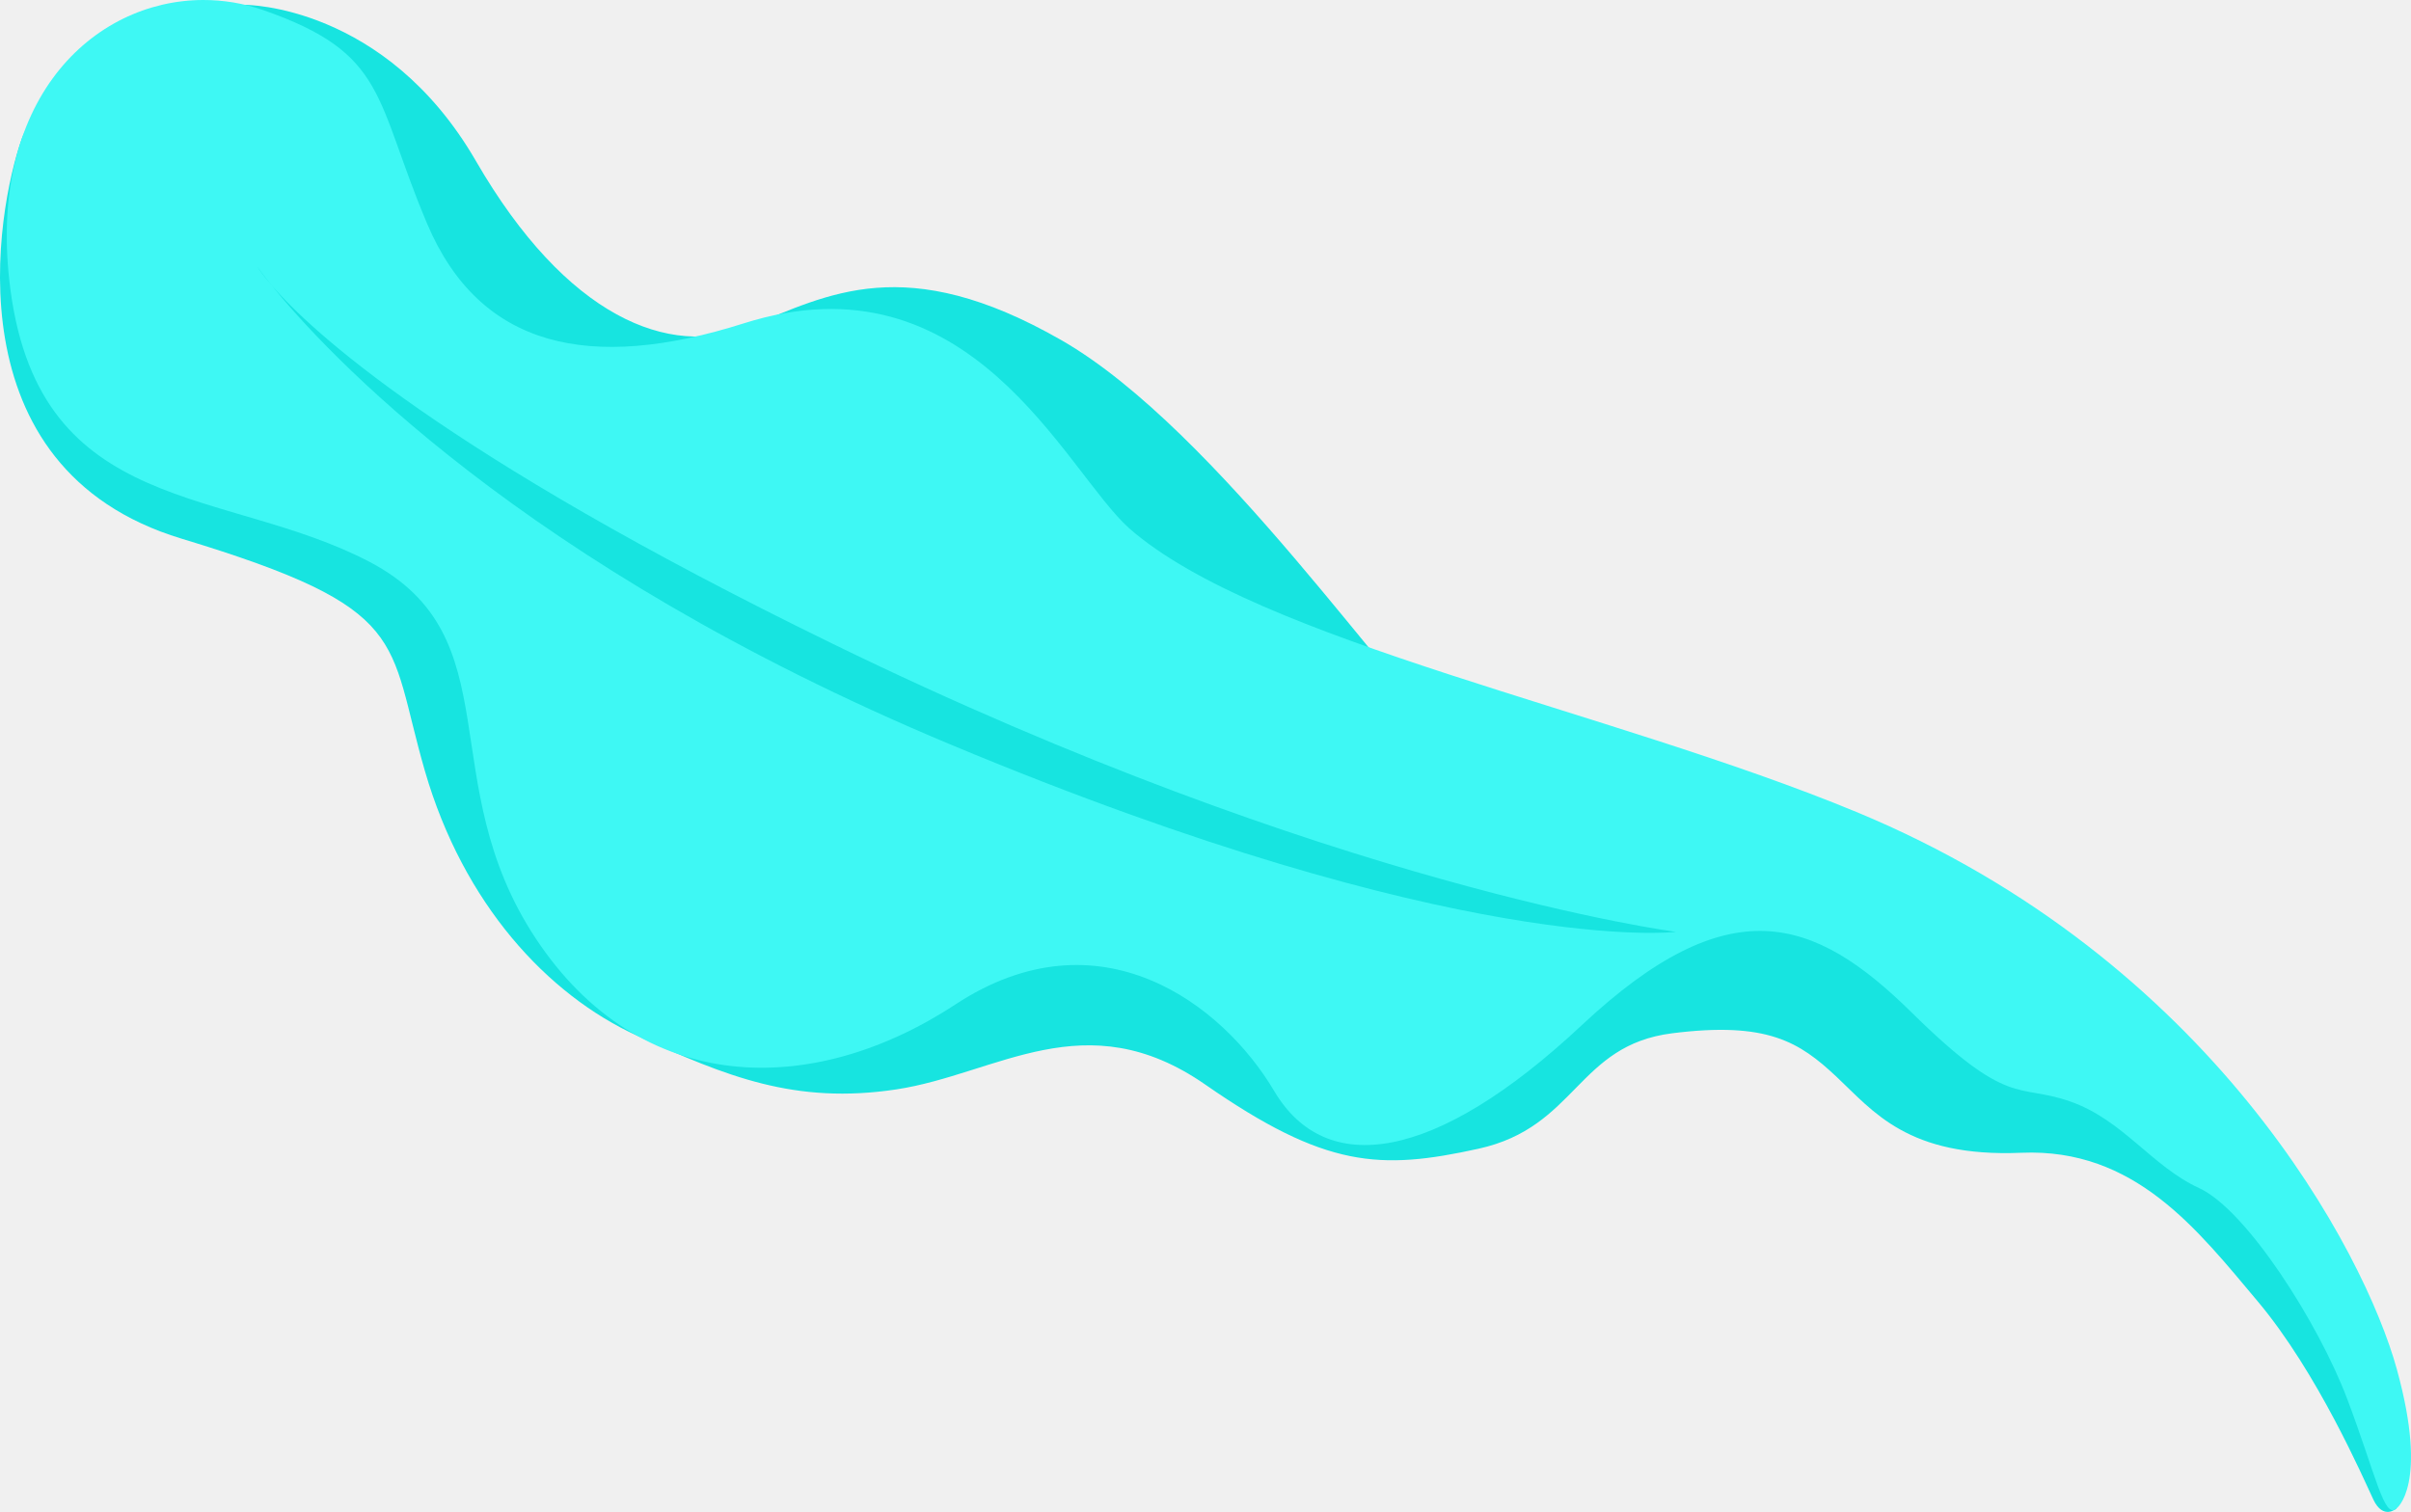
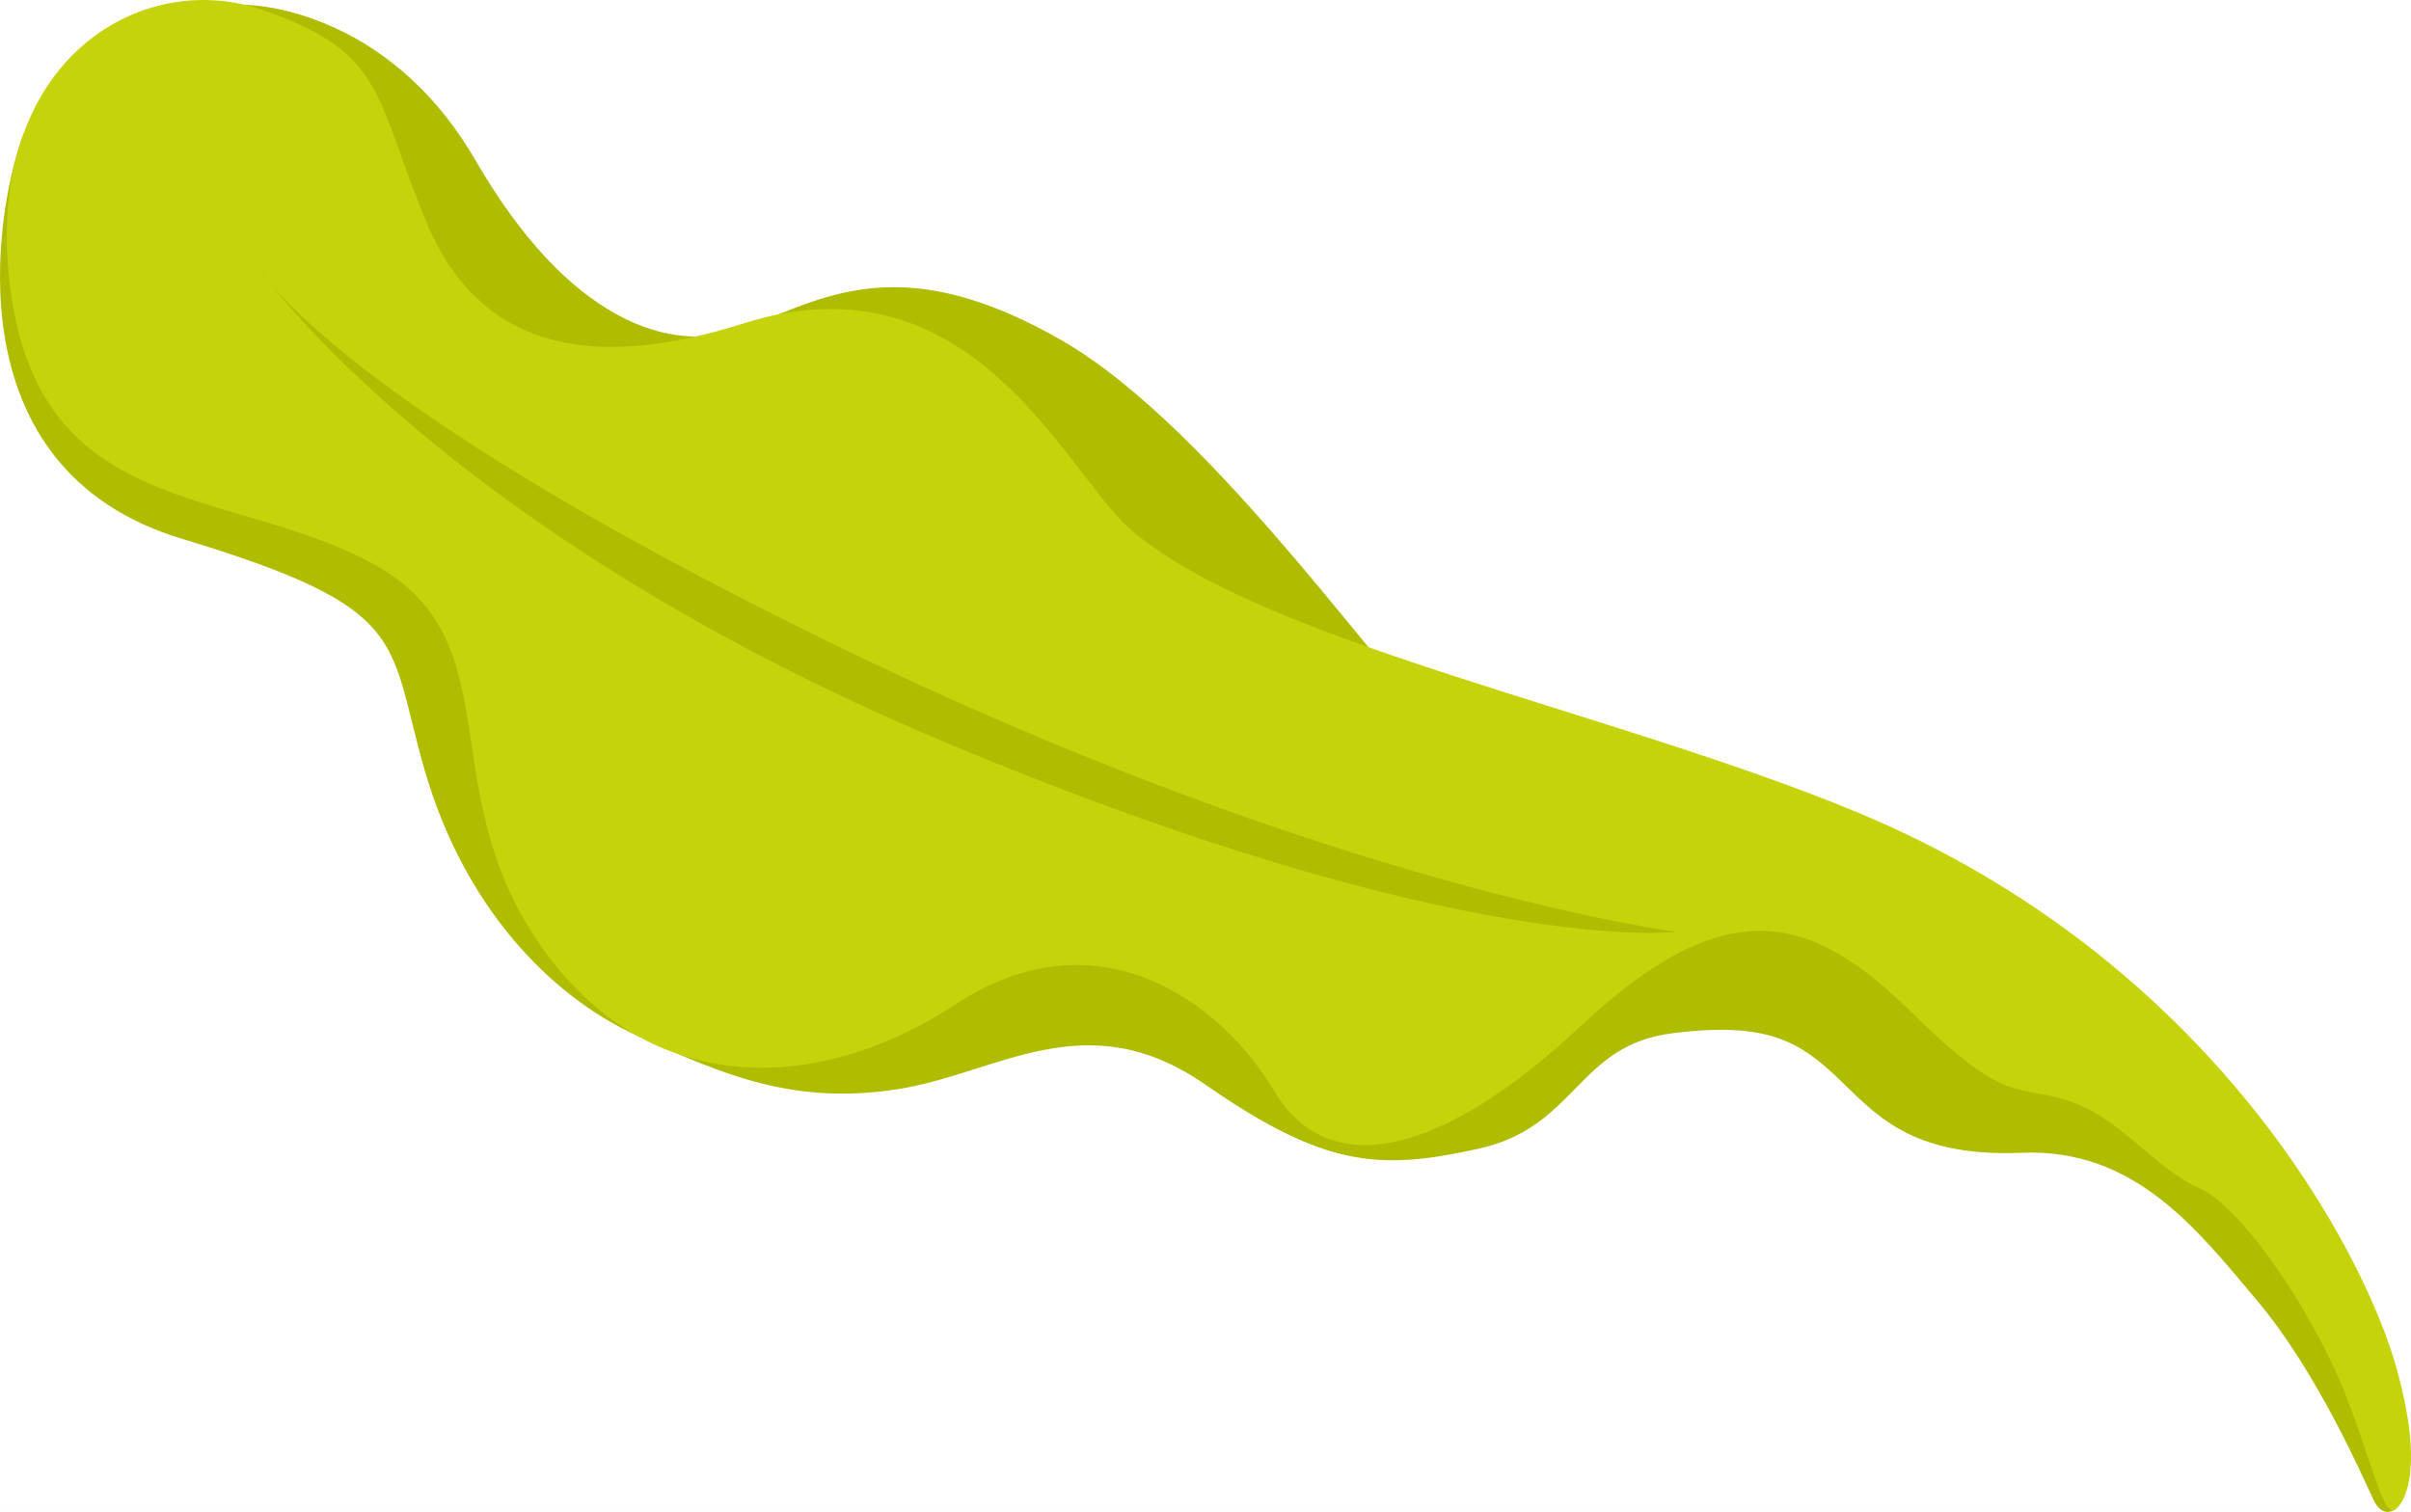
- <svg xmlns="http://www.w3.org/2000/svg" width="464" height="291">
-   <path d="M461.207 290.339s-2.549 2.316-4.456-1.722c-1.907-4.038-10.73-24.447-22.287-38.184-11.559-13.737-23.579-29.481-45.462-28.555-21.884.926-28.51-8.026-35.6-14.663-7.088-6.638-13.253-10.65-31.591-8.335-18.34 2.315-18.34 18.059-37.295 22.226-18.955 4.168-29.434 3.705-52.55-12.348-23.117-16.053-40.069-2.007-59.486.926-19.418 2.933-32.664-2.46-49.912-10.36-17.248-7.899-33.376-25.362-40.786-50.901-7.41-25.54-2.179-31.215-46.857-44.75C-9.753 90.14-.653 40.43 4.168 26.759 8.99 13.085 47.205.936 47.205.936S74.155.861 91.59 30.984c17.435 30.124 37.268 37.982 52.524 31.87 15.256-6.112 30.076-14.625 60.152 2.62 30.076 17.244 64.728 69.197 76.061 78.146 11.333 8.95 180.214 67.292 180.88 146.719z" fill="#17e4e0" />
-   <path d="M39.04 0a34.908 34.908 0 0 1 11.57 1.927c24.041 8.335 21.391 16.979 31.562 41.058 10.172 24.079 31.462 28.606 60.921 19.266 43.856-13.904 61.79 28.318 74.25 39.458 24.923 21.816 92.457 34.914 139.918 54.571 68.516 28.377 97.854 84.891 104.018 107.273 6.164 22.38-.073 26.786-.073 26.786-2.388 2.16-3.934-6.412-9.482-21.076-5.547-14.663-19.417-36.426-28.51-40.593-9.092-4.168-14.641-13.121-24.812-16.671-10.171-3.55-11.712 1.39-30.513-17.132-18.801-18.523-35.137-24.079-63.493 2.47-28.356 26.548-49.314 29.326-59.176 12.656-9.863-16.67-33.597-34.884-61.336-16.67-27.74 18.213-60.72 17.596-80.753-12.657-20.035-30.253-4.315-58.036-32.055-72.545-27.74-14.51-63.183-8.643-69.04-52.17C-2.904 19.223 17.958.08 39.04 0zm10.462 51.32s.765 1.273 2.808 3.635c9.863 12.198 47.727 53.73 130.65 88.358 98.32 41.057 139.599 36.05 139.599 36.05s-66.245-8.576-162.408-55.499C84.822 87.108 59.698 63.493 52.311 54.954c-1.832-2.264-2.809-3.635-2.809-3.635z" fill="#3ef8f4" />
+ <svg xmlns="http://www.w3.org/2000/svg" width="464" height="291" viewBox="0 0 464 291" fill="none">
+   <g clip-path="url(#clip0)">
+     <path d="M0 0H464V291H0V0Z" fill="white" />
+     <path d="M461.207 290.339C461.207 290.339 458.658 292.655 456.751 288.617C454.844 284.579 446.021 264.17 434.464 250.433C422.905 236.696 410.885 220.952 389.002 221.878C367.118 222.804 360.492 213.852 353.402 207.215C346.314 200.577 340.149 196.565 321.811 198.88C303.471 201.195 303.471 216.939 284.516 221.106C265.561 225.274 255.082 224.811 231.966 208.758C208.849 192.705 191.897 206.751 172.48 209.684C153.062 212.617 139.816 207.224 122.568 199.324C105.32 191.425 89.192 173.962 81.782 148.423C74.372 122.883 79.603 117.208 34.925 103.673C-9.753 90.14 -0.653 40.43 4.168 26.759C8.99 13.085 47.205 0.936 47.205 0.936C47.205 0.936 74.155 0.861 91.59 30.984C109.025 61.108 128.858 68.966 144.114 62.854C159.37 56.742 174.19 48.229 204.266 65.474C234.342 82.718 268.994 134.671 280.327 143.62C291.66 152.57 460.541 210.912 461.207 290.339Z" fill="#AFBC00" />
+     <path d="M39.04 -0C42.978 -0.015 46.889 0.636 50.61 1.927C74.651 10.262 72.001 18.906 82.172 42.985C92.344 67.064 113.634 71.591 143.093 62.251C186.949 48.347 204.883 90.569 217.343 101.709C242.266 123.525 309.8 136.623 357.261 156.28C425.777 184.657 455.115 241.171 461.279 263.553C467.443 285.933 461.206 290.339 461.206 290.339C458.818 292.499 457.272 283.927 451.724 269.263C446.177 254.6 432.307 232.837 423.214 228.67C414.122 224.502 408.573 215.549 398.402 211.999C388.231 208.449 386.69 213.389 367.889 194.867C349.088 176.344 332.752 170.788 304.396 197.337C276.04 223.885 255.082 226.663 245.22 209.993C235.357 193.323 211.623 175.109 183.884 193.323C156.144 211.536 123.164 210.919 103.131 180.666C83.096 150.413 98.816 122.63 71.076 108.121C43.336 93.611 7.893 99.478 2.036 55.951C-2.904 19.223 17.958 0.08 39.04 -0ZM49.502 51.32C49.502 51.32 50.267 52.593 52.31 54.955C62.173 67.153 100.037 108.685 182.96 143.313C281.28 184.37 322.559 179.363 322.559 179.363C322.559 179.363 256.314 170.787 160.151 123.864C84.822 87.108 59.698 63.493 52.311 54.954C50.479 52.69 49.502 51.319 49.502 51.319V51.32Z" fill="#C5D30A" />
+   </g>
+   <defs>
+     <clipPath id="clip0">
+       <path d="M0 0H464V291H0V0Z" fill="white" />
+     </clipPath>
+   </defs>
</svg>
